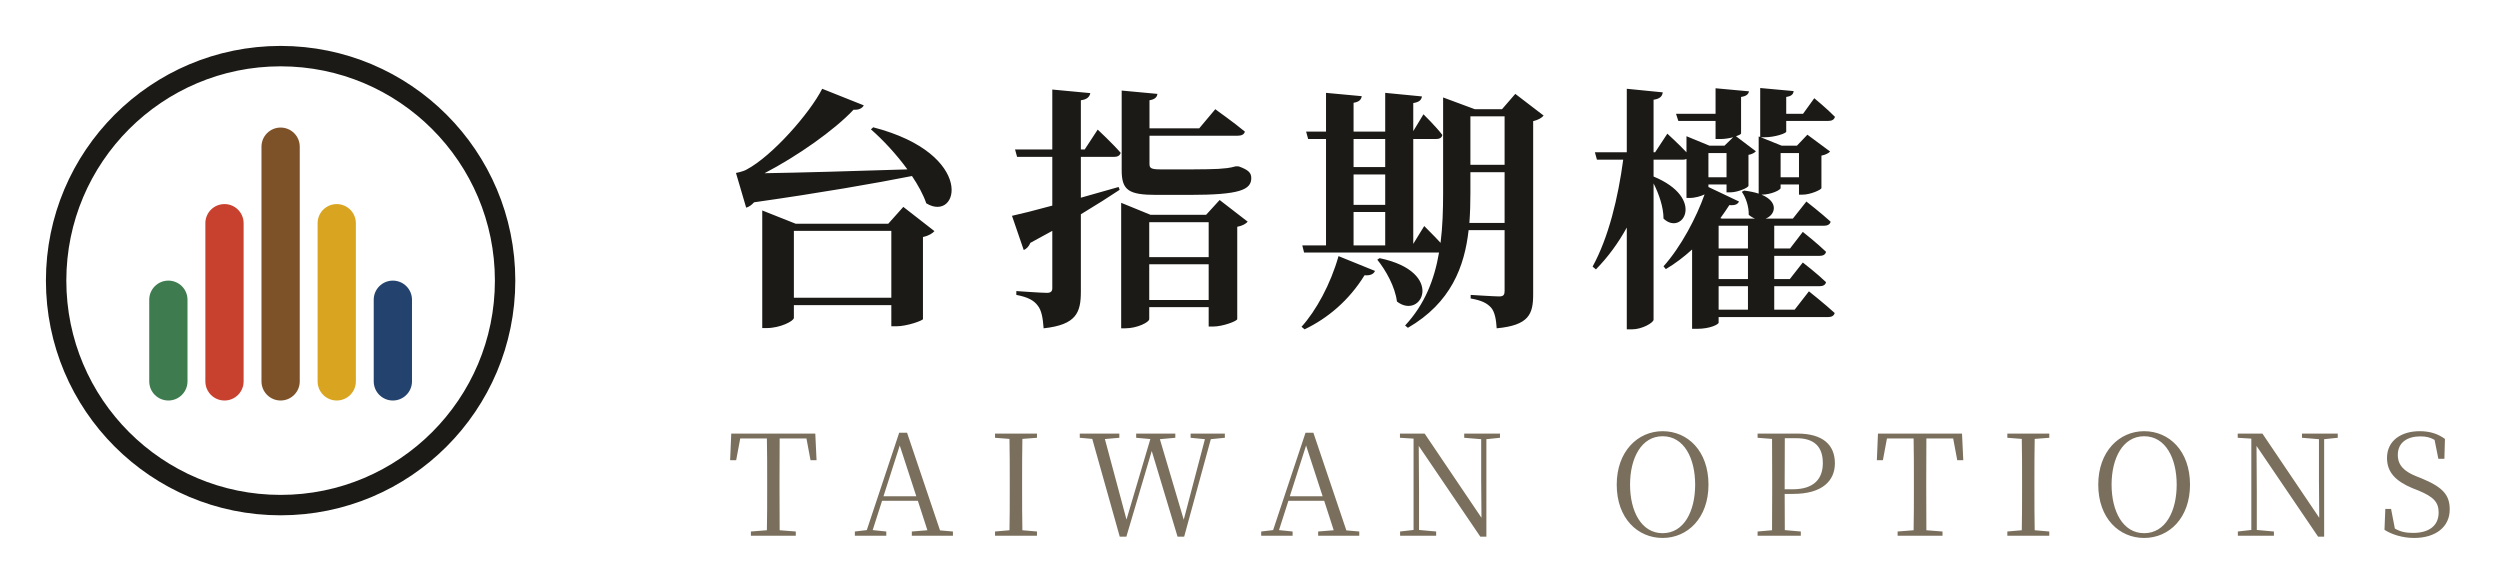
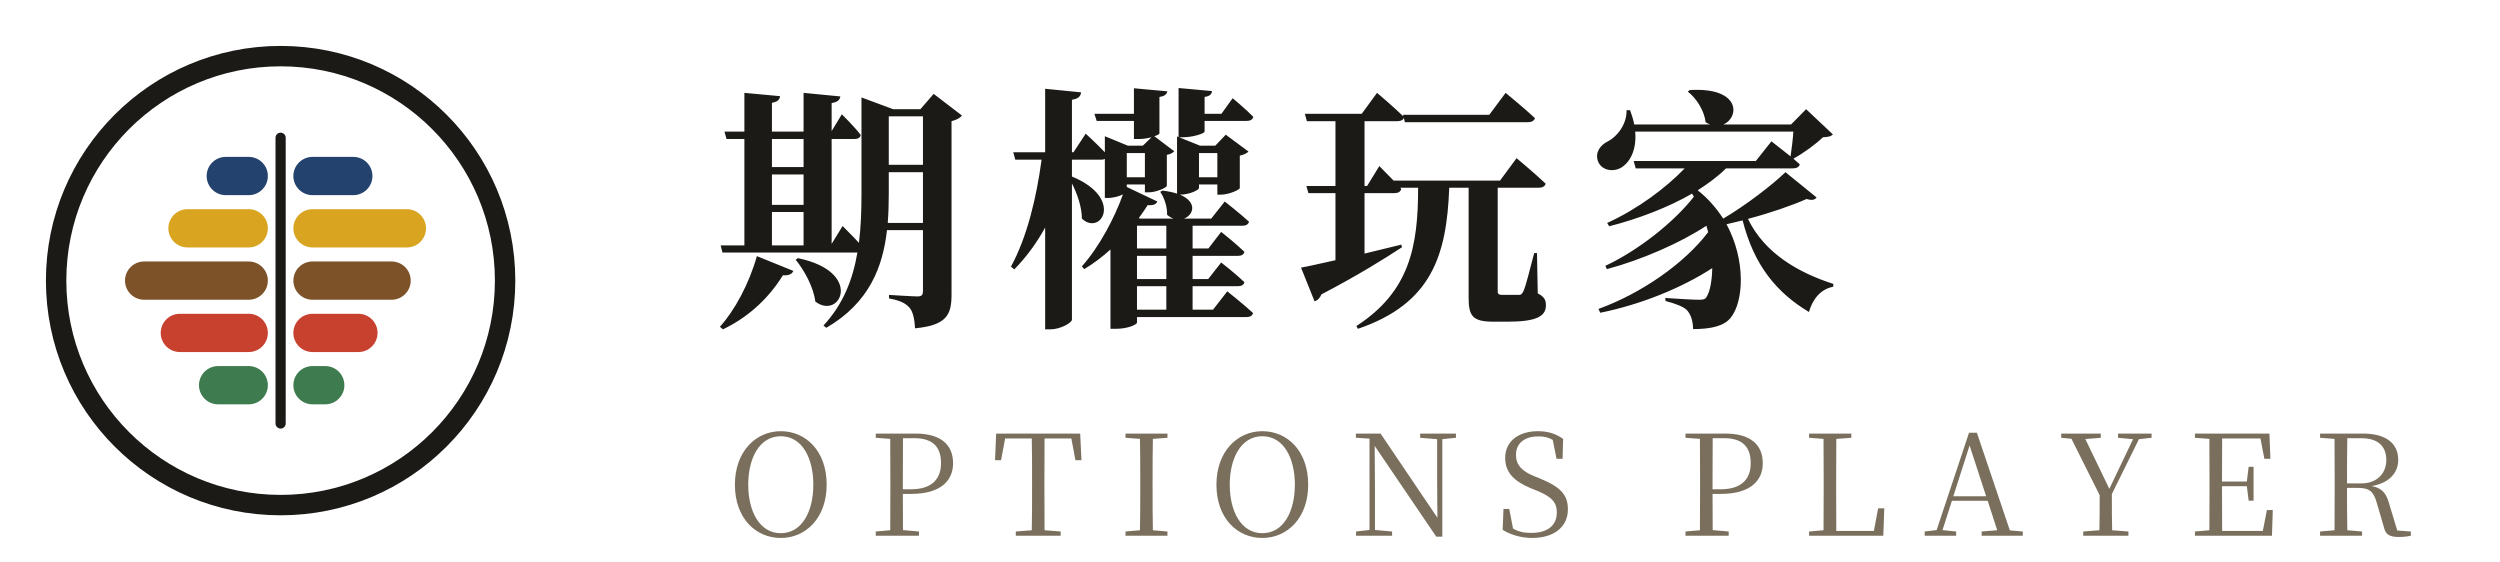
<svg xmlns="http://www.w3.org/2000/svg" viewBox="16 16 196 44" width="392" height="88">
  <svg x="18.0" y="18.0" width="40" height="40" viewBox="0 0 400 400">
    <circle cx="200" cy="200" r="176" fill="none" stroke="#1C1A17" stroke-width="16" />
-     <rect x="97" y="200" width="30" height="94" rx="15" fill="#3E7B4F" />
-     <rect x="141" y="140" width="30" height="154" rx="15" fill="#C8402E" />
-     <rect x="185" y="80" width="30" height="214" rx="15" fill="#7E5228" />
-     <rect x="229" y="140" width="30" height="154" rx="15" fill="#D9A521" />
-     <rect x="273" y="200" width="30" height="94" rx="15" fill="#24426E" />
+     <line x1="200" y1="88" x2="200" y2="312" stroke="#1C1A17" stroke-width="8" stroke-linecap="round" />
+     <rect x="142" y="103" width="48" height="30" rx="15" fill="#24426E" />
+     <rect x="210" y="103" width="62" height="30" rx="15" fill="#24426E" />
+     <rect x="112" y="144" width="78" height="30" rx="15" fill="#D9A521" />
+     <rect x="210" y="144" width="104" height="30" rx="15" fill="#D9A521" />
+     <rect x="78" y="185" width="112" height="30" rx="15" fill="#7E5228" />
+     <rect x="210" y="185" width="92" height="30" rx="15" fill="#7E5228" />
+     <rect x="106" y="226" width="84" height="30" rx="15" fill="#C8402E" />
+     <rect x="210" y="226" width="66" height="30" rx="15" fill="#C8402E" />
+     <rect x="136" y="267" width="54" height="30" rx="15" fill="#3E7B4F" />
+     <rect x="210" y="267" width="40" height="30" rx="15" fill="#3E7B4F" />
  </svg>
-   <path d="M84.46 25.98 84.28 26.14C85.24 26.98 86.28 28.1 87.14 29.28C82.78 29.42 78.6 29.54 75.94 29.58C78.48 28.26 81.4 26.22 82.92 24.6C83.36 24.64 83.62 24.46 83.72 24.26L80.46 22.96C79.5 24.86 76.54 28.24 74.52 29.3C74.24 29.46 73.7 29.56 73.7 29.56L74.5 32.28C74.72 32.22 74.92 32.08 75.12 31.86C80.32 31.12 84.58 30.38 87.5 29.8C87.98 30.52 88.38 31.24 88.62 31.94C91.18 33.5 92.56 28.08 84.46 25.98ZM85.88 39.34H78.24V34.1H85.88ZM78.24 40.92V39.92H85.88V41.58H86.28C87.1 41.58 88.32 41.14 88.36 41.02V34.58C88.84 34.48 89.12 34.28 89.26 34.12L86.82 32.22L85.64 33.54H78.38L75.76 32.5V41.72H76.12C77.14 41.72 78.24 41.18 78.24 40.92Z M106.74 23.36 103.94 23.1V29.34C103.94 30.92 104.48 31.28 106.68 31.28H109.24C113.2 31.28 114.1 30.88 114.1 29.96C114.1 29.54 113.86 29.32 113.16 29.06L113.06 29.04H112.88C112.66 29.1 112.4 29.16 112.2 29.18C112.04 29.2 111.76 29.22 111.52 29.24C111.16 29.26 110.3 29.28 109.46 29.28H107.02C106.22 29.28 106.12 29.18 106.12 28.84V26.64H113.04C113.34 26.64 113.54 26.54 113.6 26.32C112.72 25.58 111.28 24.58 111.28 24.56L110.02 26.06H106.12V23.86C106.52 23.8 106.72 23.62 106.74 23.36ZM106.1 41.02V40.08H110.76V41.6H111.12C111.86 41.6 112.98 41.18 113.0 41.02V33.78C113.42 33.7 113.68 33.54 113.82 33.38L111.62 31.68L110.56 32.84H106.2L103.9 31.9V41.74H104.22C105.16 41.74 106.1 41.26 106.1 41.02ZM110.76 33.42V36.16H106.1V33.42ZM110.76 39.52H106.1V36.72H110.76ZM102.06 26.16 101.04 27.72H100.74V23.86C101.22 23.8 101.42 23.6 101.48 23.3L98.5 23.02V27.72H95.58L95.74 28.3H98.5V32.12C97.12 32.5 95.98 32.78 95.34 32.92L96.26 35.6C96.48 35.52 96.68 35.3 96.78 35.04L98.5 34.1V38.6C98.5 38.84 98.38 38.96 98.08 38.96C97.64 38.96 95.68 38.82 95.68 38.82V39.12C96.62 39.3 97.06 39.56 97.36 39.96C97.66 40.34 97.76 40.92 97.82 41.74C100.4 41.46 100.74 40.5 100.74 38.84V32.8C102.0 32.04 103.0 31.4 103.78 30.88L103.7 30.66L100.74 31.5V28.3H103.34C103.62 28.3 103.8 28.2 103.86 27.98C103.22 27.24 102.06 26.16 102.06 26.16Z M120.94 36.08C120.32 38.28 119.18 40.36 118.04 41.62L118.28 41.82C120.08 40.96 121.76 39.56 122.98 37.58C123.44 37.62 123.7 37.48 123.8 37.24ZM124.16 36.24 123.98 36.36C124.66 37.2 125.38 38.5 125.52 39.64C127.46 41.14 129.36 37.32 124.16 36.24ZM129.14 24.56V31.14C129.14 32.46 129.1 33.78 128.94 35.04C128.36 34.4 127.66 33.74 127.66 33.72L126.8 35.12V26.9H128.58C128.86 26.9 129.04 26.8 129.08 26.58C128.58 25.92 127.6 24.96 127.6 24.96L126.8 26.28V24.08C127.3 24.0 127.44 23.82 127.48 23.56L124.6 23.28V26.32H122.12V24.06C122.58 23.98 122.72 23.8 122.76 23.54L119.96 23.28V26.32H118.4L118.56 26.9H119.96V35.24H118.1L118.24 35.8H128.82C128.46 37.9 127.72 39.84 126.16 41.52L126.38 41.7C129.76 39.74 130.82 36.9 131.14 34.04H133.96V38.82C133.96 39.1 133.88 39.24 133.54 39.24C133.16 39.24 131.3 39.12 131.3 39.12V39.4C132.22 39.56 132.62 39.8 132.92 40.14C133.18 40.46 133.3 41.02 133.34 41.74C135.86 41.5 136.2 40.64 136.2 39.08V25.5C136.6 25.4 136.88 25.24 137.02 25.06L134.8 23.36L133.76 24.56H131.62L129.14 23.64ZM122.12 26.9H124.6V29.1H122.12ZM122.12 35.24V32.62H124.6V35.24ZM122.12 29.68H124.6V32.06H122.12ZM133.96 25.12V28.92H131.28V25.12ZM133.96 29.5V33.48H131.2C131.26 32.68 131.28 31.9 131.28 31.12V29.5Z M146.72 26.48 145.76 27.94H145.64V23.82C146.16 23.74 146.32 23.54 146.36 23.24L143.54 22.96V27.94H141.04L141.2 28.52H143.26C142.86 31.5 142.12 34.6 140.86 36.9L141.12 37.12C142.08 36.14 142.88 35.04 143.54 33.84V41.82H143.96C144.74 41.82 145.64 41.3 145.64 41.06V30.38C146.06 31.2 146.42 32.24 146.42 33.14C147.9 34.54 149.76 31.54 145.64 29.84V28.52H147.92C148.04 28.52 148.14 28.5 148.22 28.46V31.52H148.46C148.9 31.52 149.36 31.38 149.64 31.24C149.0 33.04 147.8 35.34 146.42 36.88L146.6 37.1C147.34 36.66 148.02 36.14 148.66 35.56V41.78H149.04C150.1 41.78 150.74 41.42 150.74 41.3V40.86H159.3C159.6 40.86 159.78 40.76 159.84 40.54C159.08 39.84 157.82 38.84 157.82 38.84L156.7 40.28H155.1V38.44H158.64C158.92 38.44 159.12 38.34 159.16 38.12C158.48 37.46 157.34 36.58 157.34 36.58L156.32 37.88H155.1V36.06H158.66C158.92 36.06 159.12 35.96 159.16 35.74C158.48 35.08 157.34 34.18 157.34 34.18L156.34 35.48H155.1V33.7H158.98C159.26 33.7 159.48 33.6 159.52 33.38C158.8 32.72 157.62 31.8 157.62 31.8L156.56 33.14H154.42C155.18 32.86 155.5 31.84 154.1 31.26H154.12C154.84 31.26 155.6 30.9 155.6 30.74V30.46H157.04V31.26H157.34C157.92 31.26 158.8 30.88 158.8 30.74V28.2C159.12 28.14 159.38 28.0 159.48 27.88L157.7 26.56L156.88 27.42H155.68L154.04 26.76H154.38C155.12 26.76 156.04 26.46 156.04 26.32V25.48H159.34C159.62 25.48 159.8 25.38 159.86 25.16C159.26 24.54 158.24 23.7 158.24 23.7L157.36 24.92H156.04V23.6C156.46 23.54 156.6 23.38 156.62 23.14L154.0 22.9V26.74L153.88 26.7V31.18C153.58 31.08 153.2 31.0 152.74 30.94L152.56 31.04C152.86 31.46 153.12 32.18 153.1 32.84C153.26 32.98 153.44 33.08 153.6 33.14H151.0L150.88 33.1C151.14 32.74 151.38 32.4 151.58 32.08C152.06 32.12 152.24 32.0 152.34 31.8L149.94 30.66V30.46H151.36V31.08H151.66C152.22 31.08 153.08 30.72 153.08 30.56V28.14C153.36 28.1 153.58 27.96 153.66 27.86L152.1 26.68C152.34 26.6 152.5 26.52 152.5 26.46V23.6C152.92 23.54 153.08 23.38 153.12 23.16L150.5 22.92V24.92H147.4L147.58 25.48H150.5V26.9H150.88C151.22 26.9 151.58 26.84 151.88 26.76L151.2 27.42H150.02L148.22 26.68V27.94C147.6 27.28 146.72 26.48 146.72 26.48ZM157.04 28.0V29.9H155.6V28.0ZM151.36 28.0V29.9H149.94V28.0ZM150.74 40.28V38.44H153.04V40.28ZM150.74 37.88V36.06H153.04V37.88ZM150.74 35.48V33.7H153.04V35.48Z" fill="#1C1A17" />
-   <path d="M73.242 52.082H73.715L74.034 50.377H76.124C76.146 51.477 76.146 52.588 76.146 53.699V54.293C76.146 55.404 76.146 56.493 76.124 57.571L74.87 57.67V58.0H78.39V57.67L77.125 57.571C77.114 56.482 77.114 55.393 77.114 54.293V53.699C77.114 52.577 77.114 51.466 77.125 50.377H79.226L79.545 52.082H80.018L79.919 49.992H73.33Z M86.541 50.927 87.839 54.909H85.265ZM87.487 58.0H90.71V57.67L89.698 57.582L87.113 49.926H86.497L83.956 57.56L83.021 57.67V58.0H85.485V57.67L84.418 57.56L85.155 55.261H87.96L88.708 57.571L87.487 57.67Z M94.01 50.322 95.143 50.41C95.165 51.499 95.165 52.599 95.165 53.699V54.293C95.165 55.404 95.165 56.493 95.143 57.571L94.01 57.67V58.0H97.299V57.67L96.155 57.571C96.133 56.493 96.133 55.393 96.133 54.293V53.699C96.133 52.588 96.133 51.488 96.155 50.41L97.299 50.322V49.992H94.01Z M109.344 50.322 110.466 50.432 108.805 56.746 106.935 50.432 108.145 50.322V49.992H105.076V50.322L106.187 50.421L104.317 56.735L102.623 50.421L103.756 50.322V49.992H100.654V50.322L101.633 50.41L103.789 58.077H104.306L106.297 51.356L108.321 58.077H108.838L110.928 50.432L112.028 50.322V49.992H109.344Z M118.397 50.927 119.695 54.909H117.121ZM119.343 58.0H122.566V57.67L121.554 57.582L118.969 49.926H118.353L115.812 57.56L114.877 57.67V58.0H117.341V57.67L116.274 57.56L117.011 55.261H119.816L120.564 57.571L119.343 57.67Z M132.059 58.077H132.532V50.432L133.599 50.322V49.992H130.794V50.322L132.125 50.432V53.655L132.147 56.592L127.692 49.992H125.756V50.322L126.823 50.388V57.549L125.767 57.67V58.0H128.594V57.67L127.252 57.549V54.491L127.23 50.96Z  M146.348 58.176C148.306 58.176 149.945 56.614 149.945 53.996C149.945 51.345 148.306 49.805 146.348 49.805C144.401 49.805 142.751 51.389 142.751 53.996C142.751 56.647 144.401 58.176 146.348 58.176ZM146.348 57.802C144.676 57.802 143.796 56.075 143.796 53.996C143.796 51.928 144.676 50.201 146.348 50.201C148.031 50.201 148.9 51.928 148.9 53.996C148.9 56.075 148.031 57.802 146.348 57.802Z M153.795 50.322 154.928 50.41C154.939 51.499 154.939 52.599 154.939 53.699V54.293C154.939 55.404 154.939 56.493 154.928 57.571L153.795 57.67V58.0H157.183V57.67L155.929 57.56L155.918 54.722H156.578C158.888 54.722 159.856 53.677 159.856 52.324C159.856 50.883 158.921 49.992 156.908 49.992H153.795ZM155.918 54.359V53.699C155.918 52.566 155.918 51.455 155.929 50.355H156.831C158.261 50.355 158.91 51.037 158.91 52.313C158.91 53.523 158.228 54.359 156.556 54.359Z M163.145 52.082H163.618L163.937 50.377H166.027C166.049 51.477 166.049 52.588 166.049 53.699V54.293C166.049 55.404 166.049 56.493 166.027 57.571L164.773 57.67V58.0H168.293V57.67L167.028 57.571C167.017 56.482 167.017 55.393 167.017 54.293V53.699C167.017 52.577 167.017 51.466 167.028 50.377H169.129L169.448 52.082H169.921L169.822 49.992H163.233Z M173.375 50.322 174.508 50.41C174.53 51.499 174.53 52.599 174.53 53.699V54.293C174.53 55.404 174.53 56.493 174.508 57.571L173.375 57.67V58.0H176.664V57.67L175.52 57.571C175.498 56.493 175.498 55.393 175.498 54.293V53.699C175.498 52.588 175.498 51.488 175.52 50.41L176.664 50.322V49.992H173.375Z M184.1 58.176C186.058 58.176 187.697 56.614 187.697 53.996C187.697 51.345 186.058 49.805 184.1 49.805C182.153 49.805 180.503 51.389 180.503 53.996C180.503 56.647 182.153 58.176 184.1 58.176ZM184.1 57.802C182.428 57.802 181.548 56.075 181.548 53.996C181.548 51.928 182.428 50.201 184.1 50.201C185.783 50.201 186.652 51.928 186.652 53.996C186.652 56.075 185.783 57.802 184.1 57.802Z M197.74 58.077H198.213V50.432L199.28 50.322V49.992H196.475V50.322L197.806 50.432V53.655L197.828 56.592L193.373 49.992H191.437V50.322L192.504 50.388V57.549L191.448 57.67V58.0H194.275V57.67L192.933 57.549V54.491L192.911 50.96Z M205.264 58.176C206.947 58.176 208.058 57.318 208.058 55.943C208.058 54.821 207.541 54.205 205.869 53.512L205.374 53.314C204.505 52.951 203.988 52.489 203.988 51.664C203.988 50.696 204.725 50.212 205.759 50.212C206.199 50.212 206.529 50.289 206.87 50.487L207.167 51.972H207.64L207.684 50.41C207.145 50.025 206.54 49.805 205.704 49.805C204.285 49.805 203.141 50.52 203.141 51.906C203.141 53.028 203.823 53.721 205.132 54.271L205.605 54.458C206.804 54.953 207.189 55.382 207.189 56.185C207.189 57.241 206.397 57.78 205.198 57.78C204.626 57.78 204.219 57.703 203.757 57.439L203.46 55.899H203.009L202.943 57.538C203.482 57.89 204.351 58.176 205.264 58.176Z" fill="#7A6F5C" />
+   <path d="M75.34 36.08C74.72 38.28 73.58 40.36 72.44 41.62L72.68 41.82C74.48 40.96 76.16 39.56 77.38 37.58C77.84 37.62 78.1 37.48 78.2 37.24ZM78.56 36.24 78.38 36.36C79.06 37.2 79.78 38.5 79.92 39.64C81.86 41.14 83.76 37.32 78.56 36.24ZM83.54 24.56V31.14C83.54 32.46 83.5 33.78 83.34 35.04C82.76 34.4 82.06 33.74 82.06 33.72L81.2 35.12V26.9H82.98C83.26 26.9 83.44 26.8 83.48 26.58C82.98 25.92 82.0 24.96 82.0 24.96L81.2 26.28V24.08C81.7 24.0 81.84 23.82 81.88 23.56L79.0 23.28V26.32H76.52V24.06C76.98 23.98 77.12 23.8 77.16 23.54L74.36 23.28V26.32H72.8L72.96 26.9H74.36V35.24H72.5L72.64 35.8H83.22C82.86 37.9 82.12 39.84 80.56 41.52L80.78 41.7C84.16 39.74 85.22 36.9 85.54 34.04H88.36V38.82C88.36 39.1 88.28 39.24 87.94 39.24C87.56 39.24 85.7 39.12 85.7 39.12V39.4C86.62 39.56 87.02 39.8 87.32 40.14C87.58 40.46 87.7 41.02 87.74 41.74C90.26 41.5 90.6 40.64 90.6 39.08V25.5C91.0 25.4 91.28 25.24 91.42 25.06L89.2 23.36L88.16 24.56H86.02L83.54 23.64ZM76.52 26.9H79.0V29.1H76.52ZM76.52 35.24V32.62H79.0V35.24ZM76.52 29.68H79.0V32.06H76.52ZM88.36 25.12V28.92H85.68V25.12ZM88.36 29.5V33.48H85.6C85.66 32.68 85.68 31.9 85.68 31.12V29.5Z M101.12 26.48 100.16 27.94H100.04V23.82C100.56 23.74 100.72 23.54 100.76 23.24L97.94 22.96V27.94H95.44L95.6 28.52H97.66C97.26 31.5 96.52 34.6 95.26 36.9L95.52 37.12C96.48 36.14 97.28 35.04 97.94 33.84V41.82H98.36C99.14 41.82 100.04 41.3 100.04 41.06V30.38C100.46 31.2 100.82 32.24 100.82 33.14C102.3 34.54 104.16 31.54 100.04 29.84V28.52H102.32C102.44 28.52 102.54 28.5 102.62 28.46V31.52H102.86C103.3 31.52 103.76 31.38 104.04 31.24C103.4 33.04 102.2 35.34 100.82 36.88L101.0 37.1C101.74 36.66 102.42 36.14 103.06 35.56V41.78H103.44C104.5 41.78 105.14 41.42 105.14 41.3V40.86H113.7C114.0 40.86 114.18 40.76 114.24 40.54C113.48 39.84 112.22 38.84 112.22 38.84L111.1 40.28H109.5V38.44H113.04C113.32 38.44 113.52 38.34 113.56 38.12C112.88 37.46 111.74 36.58 111.74 36.58L110.72 37.88H109.5V36.06H113.06C113.32 36.06 113.52 35.96 113.56 35.74C112.88 35.08 111.74 34.18 111.74 34.18L110.74 35.48H109.5V33.7H113.38C113.66 33.7 113.88 33.6 113.92 33.38C113.2 32.72 112.02 31.8 112.02 31.8L110.96 33.14H108.82C109.58 32.86 109.9 31.84 108.5 31.26H108.52C109.24 31.26 110.0 30.9 110.0 30.74V30.46H111.44V31.26H111.74C112.32 31.26 113.2 30.88 113.2 30.74V28.2C113.52 28.14 113.78 28.0 113.88 27.88L112.1 26.56L111.28 27.42H110.08L108.44 26.76H108.78C109.52 26.76 110.44 26.46 110.44 26.32V25.48H113.74C114.02 25.48 114.2 25.38 114.26 25.16C113.66 24.54 112.64 23.7 112.64 23.7L111.76 24.92H110.44V23.6C110.86 23.54 111.0 23.38 111.02 23.14L108.4 22.9V26.74L108.28 26.7V31.18C107.98 31.08 107.6 31.0 107.14 30.94L106.96 31.04C107.26 31.46 107.52 32.18 107.5 32.84C107.66 32.98 107.84 33.08 108.0 33.14H105.4L105.28 33.1C105.54 32.74 105.78 32.4 105.98 32.08C106.46 32.12 106.64 32.0 106.74 31.8L104.34 30.66V30.46H105.76V31.08H106.06C106.62 31.08 107.48 30.72 107.48 30.56V28.14C107.76 28.1 107.98 27.96 108.06 27.86L106.5 26.68C106.74 26.6 106.9 26.52 106.9 26.46V23.6C107.32 23.54 107.48 23.38 107.52 23.16L104.9 22.92V24.92H101.8L101.98 25.48H104.9V26.9H105.28C105.62 26.9 105.98 26.84 106.28 26.76L105.6 27.42H104.42L102.62 26.68V27.94C102.0 27.28 101.12 26.48 101.12 26.48ZM111.44 28.0V29.9H110.0V28.0ZM105.76 28.0V29.9H104.34V28.0ZM105.14 40.28V38.44H107.44V40.28ZM105.14 37.88V36.06H107.44V37.88ZM105.14 35.48V33.7H107.44V35.48Z M118.0 36.98 119.06 39.62C119.3 39.56 119.5 39.34 119.6 39.08C122.54 37.54 124.58 36.26 125.92 35.38L125.86 35.18L122.98 35.88V31.14H125.34C125.6 31.14 125.8 31.04 125.86 30.82L125.78 30.72H127.18C127.18 35.32 126.52 38.86 122.34 41.56L122.46 41.78C128.26 39.8 129.42 36.0 129.62 30.72H131.14V39.32C131.14 40.74 131.42 41.22 133.06 41.22H134.22C136.48 41.22 137.2 40.78 137.2 39.94C137.2 39.54 137.1 39.28 136.56 39.0L136.5 35.84H136.28C135.94 37.12 135.62 38.48 135.42 38.86C135.32 39.06 135.24 39.12 135.08 39.12C134.96 39.12 134.74 39.12 134.46 39.12H133.8C133.46 39.12 133.4 39.02 133.42 38.76V30.72H136.62C136.92 30.72 137.12 30.62 137.18 30.4C136.34 29.6 134.9 28.4 134.9 28.4L133.6 30.16H125.26L124.14 29.02L123.18 30.58H122.98V25.5H125.56C125.82 25.5 126.0 25.42 126.06 25.24L126.14 25.58H135.78C136.06 25.58 136.28 25.48 136.34 25.26C135.48 24.46 134.04 23.28 134.04 23.28L132.76 25.0H126.0L126.02 25.12C125.24 24.36 123.96 23.28 123.96 23.28L122.76 24.92H118.3L118.46 25.5H120.7V30.58H118.42L118.58 31.14H120.7V36.4C119.52 36.66 118.58 36.88 118.0 36.98Z M154.88 27.08 153.66 28.62H144.08L144.24 29.2H148.08C146.6 30.74 144.38 32.4 142.0 33.48L142.16 33.74C144.5 33.14 146.78 32.26 148.66 31.18L148.8 31.42C147.26 33.4 144.44 35.64 141.86 36.84L141.98 37.1C144.74 36.36 147.74 35.04 149.78 33.7L149.92 34.2C148.04 36.68 144.64 39.02 141.32 40.22L141.46 40.52C144.64 39.88 147.88 38.56 150.24 37.02C150.22 38.04 150.06 38.88 149.78 39.3C149.68 39.48 149.48 39.5 149.2 39.5C148.72 39.5 147.4 39.42 146.56 39.36L146.58 39.6C147.36 39.8 148.02 40.06 148.26 40.32C148.56 40.66 148.72 41.12 148.74 41.8C150.16 41.8 151.16 41.56 151.68 40.92C152.72 39.64 152.88 36.4 151.36 33.58L152.62 33.28C153.52 36.8 155.26 38.92 157.82 40.46C158.14 39.36 158.8 38.66 159.72 38.48L159.74 38.26C157.0 37.38 154.34 35.86 153.04 33.16C154.78 32.7 156.46 32.12 157.64 31.6C158.1 31.74 158.28 31.66 158.42 31.48L155.98 29.5C154.92 30.52 152.92 32.06 151.1 33.14C150.58 32.34 149.92 31.56 149.1 30.92C149.94 30.38 150.7 29.82 151.32 29.2H156.56C156.84 29.2 157.06 29.1 157.1 28.88L156.6 28.44C157.38 28.02 158.36 27.3 158.92 26.76C159.34 26.74 159.54 26.7 159.7 26.54L157.6 24.56L156.42 25.76H151.1C152.38 25.24 152.52 22.82 148.48 23.06L148.32 23.18C149.0 23.7 149.62 24.68 149.72 25.58C149.84 25.66 149.96 25.72 150.08 25.76H144.12C144.06 25.4 143.94 25.04 143.8 24.64H143.52C143.56 25.72 142.78 26.72 142.06 27.08C141.46 27.38 141.04 27.94 141.28 28.64C141.56 29.38 142.5 29.52 143.14 29.12C143.82 28.68 144.32 27.72 144.2 26.32H156.6C156.56 26.94 156.46 27.72 156.38 28.26Z" fill="#1C1A17" />
+   <path d="M77.213 58.176C79.171 58.176 80.81 56.614 80.81 53.996C80.81 51.345 79.171 49.805 77.213 49.805C75.266 49.805 73.616 51.389 73.616 53.996C73.616 56.647 75.266 58.176 77.213 58.176ZM77.213 57.802C75.541 57.802 74.661 56.075 74.661 53.996C74.661 51.928 75.541 50.201 77.213 50.201C78.896 50.201 79.765 51.928 79.765 53.996C79.765 56.075 78.896 57.802 77.213 57.802Z M84.66 50.322 85.793 50.41C85.804 51.499 85.804 52.599 85.804 53.699V54.293C85.804 55.404 85.804 56.493 85.793 57.571L84.66 57.67V58.0H88.048V57.67L86.794 57.56L86.783 54.722H87.443C89.753 54.722 90.721 53.677 90.721 52.324C90.721 50.883 89.786 49.992 87.773 49.992H84.66ZM86.783 54.359V53.699C86.783 52.566 86.783 51.455 86.794 50.355H87.696C89.126 50.355 89.775 51.037 89.775 52.313C89.775 53.523 89.093 54.359 87.421 54.359Z M94.01 52.082H94.483L94.802 50.377H96.892C96.914 51.477 96.914 52.588 96.914 53.699V54.293C96.914 55.404 96.914 56.493 96.892 57.571L95.638 57.67V58.0H99.158V57.67L97.893 57.571C97.882 56.482 97.882 55.393 97.882 54.293V53.699C97.882 52.577 97.882 51.466 97.893 50.377H99.994L100.313 52.082H100.786L100.687 49.992H94.098Z M104.24 50.322 105.373 50.41C105.395 51.499 105.395 52.599 105.395 53.699V54.293C105.395 55.404 105.395 56.493 105.373 57.571L104.24 57.67V58.0H107.529V57.67L106.385 57.571C106.363 56.493 106.363 55.393 106.363 54.293V53.699C106.363 52.588 106.363 51.488 106.385 50.41L107.529 50.322V49.992H104.24Z M114.965 58.176C116.923 58.176 118.562 56.614 118.562 53.996C118.562 51.345 116.923 49.805 114.965 49.805C113.018 49.805 111.368 51.389 111.368 53.996C111.368 56.647 113.018 58.176 114.965 58.176ZM114.965 57.802C113.293 57.802 112.413 56.075 112.413 53.996C112.413 51.928 113.293 50.201 114.965 50.201C116.648 50.201 117.517 51.928 117.517 53.996C117.517 56.075 116.648 57.802 114.965 57.802Z M128.605 58.077H129.078V50.432L130.145 50.322V49.992H127.34V50.322L128.671 50.432V53.655L128.693 56.592L124.238 49.992H122.302V50.322L123.369 50.388V57.549L122.313 57.67V58.0H125.14V57.67L123.798 57.549V54.491L123.776 50.96Z M136.129 58.176C137.812 58.176 138.923 57.318 138.923 55.943C138.923 54.821 138.406 54.205 136.734 53.512L136.239 53.314C135.37 52.951 134.853 52.489 134.853 51.664C134.853 50.696 135.59 50.212 136.624 50.212C137.064 50.212 137.394 50.289 137.735 50.487L138.032 51.972H138.505L138.549 50.41C138.01 50.025 137.405 49.805 136.569 49.805C135.15 49.805 134.006 50.52 134.006 51.906C134.006 53.028 134.688 53.721 135.997 54.271L136.47 54.458C137.669 54.953 138.054 55.382 138.054 56.185C138.054 57.241 137.262 57.78 136.063 57.78C135.491 57.78 135.084 57.703 134.622 57.439L134.325 55.899H133.874L133.808 57.538C134.347 57.89 135.216 58.176 136.129 58.176Z  M148.141 50.322 149.274 50.41C149.285 51.499 149.285 52.599 149.285 53.699V54.293C149.285 55.404 149.285 56.493 149.274 57.571L148.141 57.67V58.0H151.529V57.67L150.275 57.56L150.264 54.722H150.924C153.234 54.722 154.202 53.677 154.202 52.324C154.202 50.883 153.267 49.992 151.254 49.992H148.141ZM150.264 54.359V53.699C150.264 52.566 150.264 51.455 150.275 50.355H151.177C152.607 50.355 153.256 51.037 153.256 52.313C153.256 53.523 152.574 54.359 150.902 54.359Z M157.832 50.322 158.965 50.41C158.976 51.488 158.976 52.599 158.976 53.699V54.381C158.976 55.415 158.976 56.493 158.965 57.571L157.832 57.67V58.0H163.651L163.728 55.855H163.244L162.914 57.626H159.966C159.955 56.526 159.955 55.426 159.955 54.48V53.842C159.955 52.61 159.955 51.499 159.966 50.41L161.143 50.322V49.992H157.832Z M170.416 50.927 171.714 54.909H169.14ZM171.362 58.0H174.585V57.67L173.573 57.582L170.988 49.926H170.372L167.831 57.56L166.896 57.67V58.0H169.36V57.67L168.293 57.56L169.03 55.261H171.835L172.583 57.571L171.362 57.67Z M182.054 50.322 183.231 50.432 181.372 54.326 179.491 50.421 180.701 50.322V49.992H177.599V50.322L178.402 50.399L180.613 54.821C180.613 56.163 180.613 56.779 180.591 57.571L179.326 57.67V58.0H182.868V57.67L181.592 57.571C181.57 56.746 181.57 56.13 181.57 54.733L183.693 50.432L184.683 50.322V49.992H182.054Z M193.527 51.972H194L193.923 49.992H188.082V50.322L189.215 50.41C189.226 51.499 189.226 52.599 189.226 53.699V54.293C189.226 55.404 189.226 56.493 189.215 57.571L188.082 57.67V58.0H194.121L194.187 55.987H193.725L193.406 57.626H190.216C190.205 56.537 190.205 55.415 190.205 54.117H192.152L192.295 55.25H192.68V52.599H192.295L192.152 53.754H190.205C190.205 52.555 190.205 51.444 190.216 50.377H193.219Z M197.894 50.322 199.027 50.41C199.038 51.499 199.038 52.599 199.038 53.699V54.293C199.038 55.404 199.038 56.493 199.027 57.571L197.894 57.67V58.0H201.183V57.67L200.028 57.571C200.006 56.504 200.006 55.415 200.006 54.249H200.842C201.821 54.249 202.107 54.579 202.36 55.492L202.91 57.373C203.031 57.89 203.328 58.099 204.065 58.099C204.472 58.099 204.758 58.055 205.011 58.0V57.67L203.944 57.593L203.328 55.547C203.097 54.7 202.789 54.271 201.942 54.106C203.328 53.875 204.021 53.05 204.021 52.06C204.021 50.729 203.02 49.992 201.26 49.992H197.894ZM200.028 50.355H201.117C202.459 50.355 203.086 51.004 203.086 52.071C203.086 53.094 202.371 53.897 201.139 53.897H200.006C200.006 52.544 200.006 51.433 200.028 50.355Z" fill="#7A6F5C" />
</svg>
